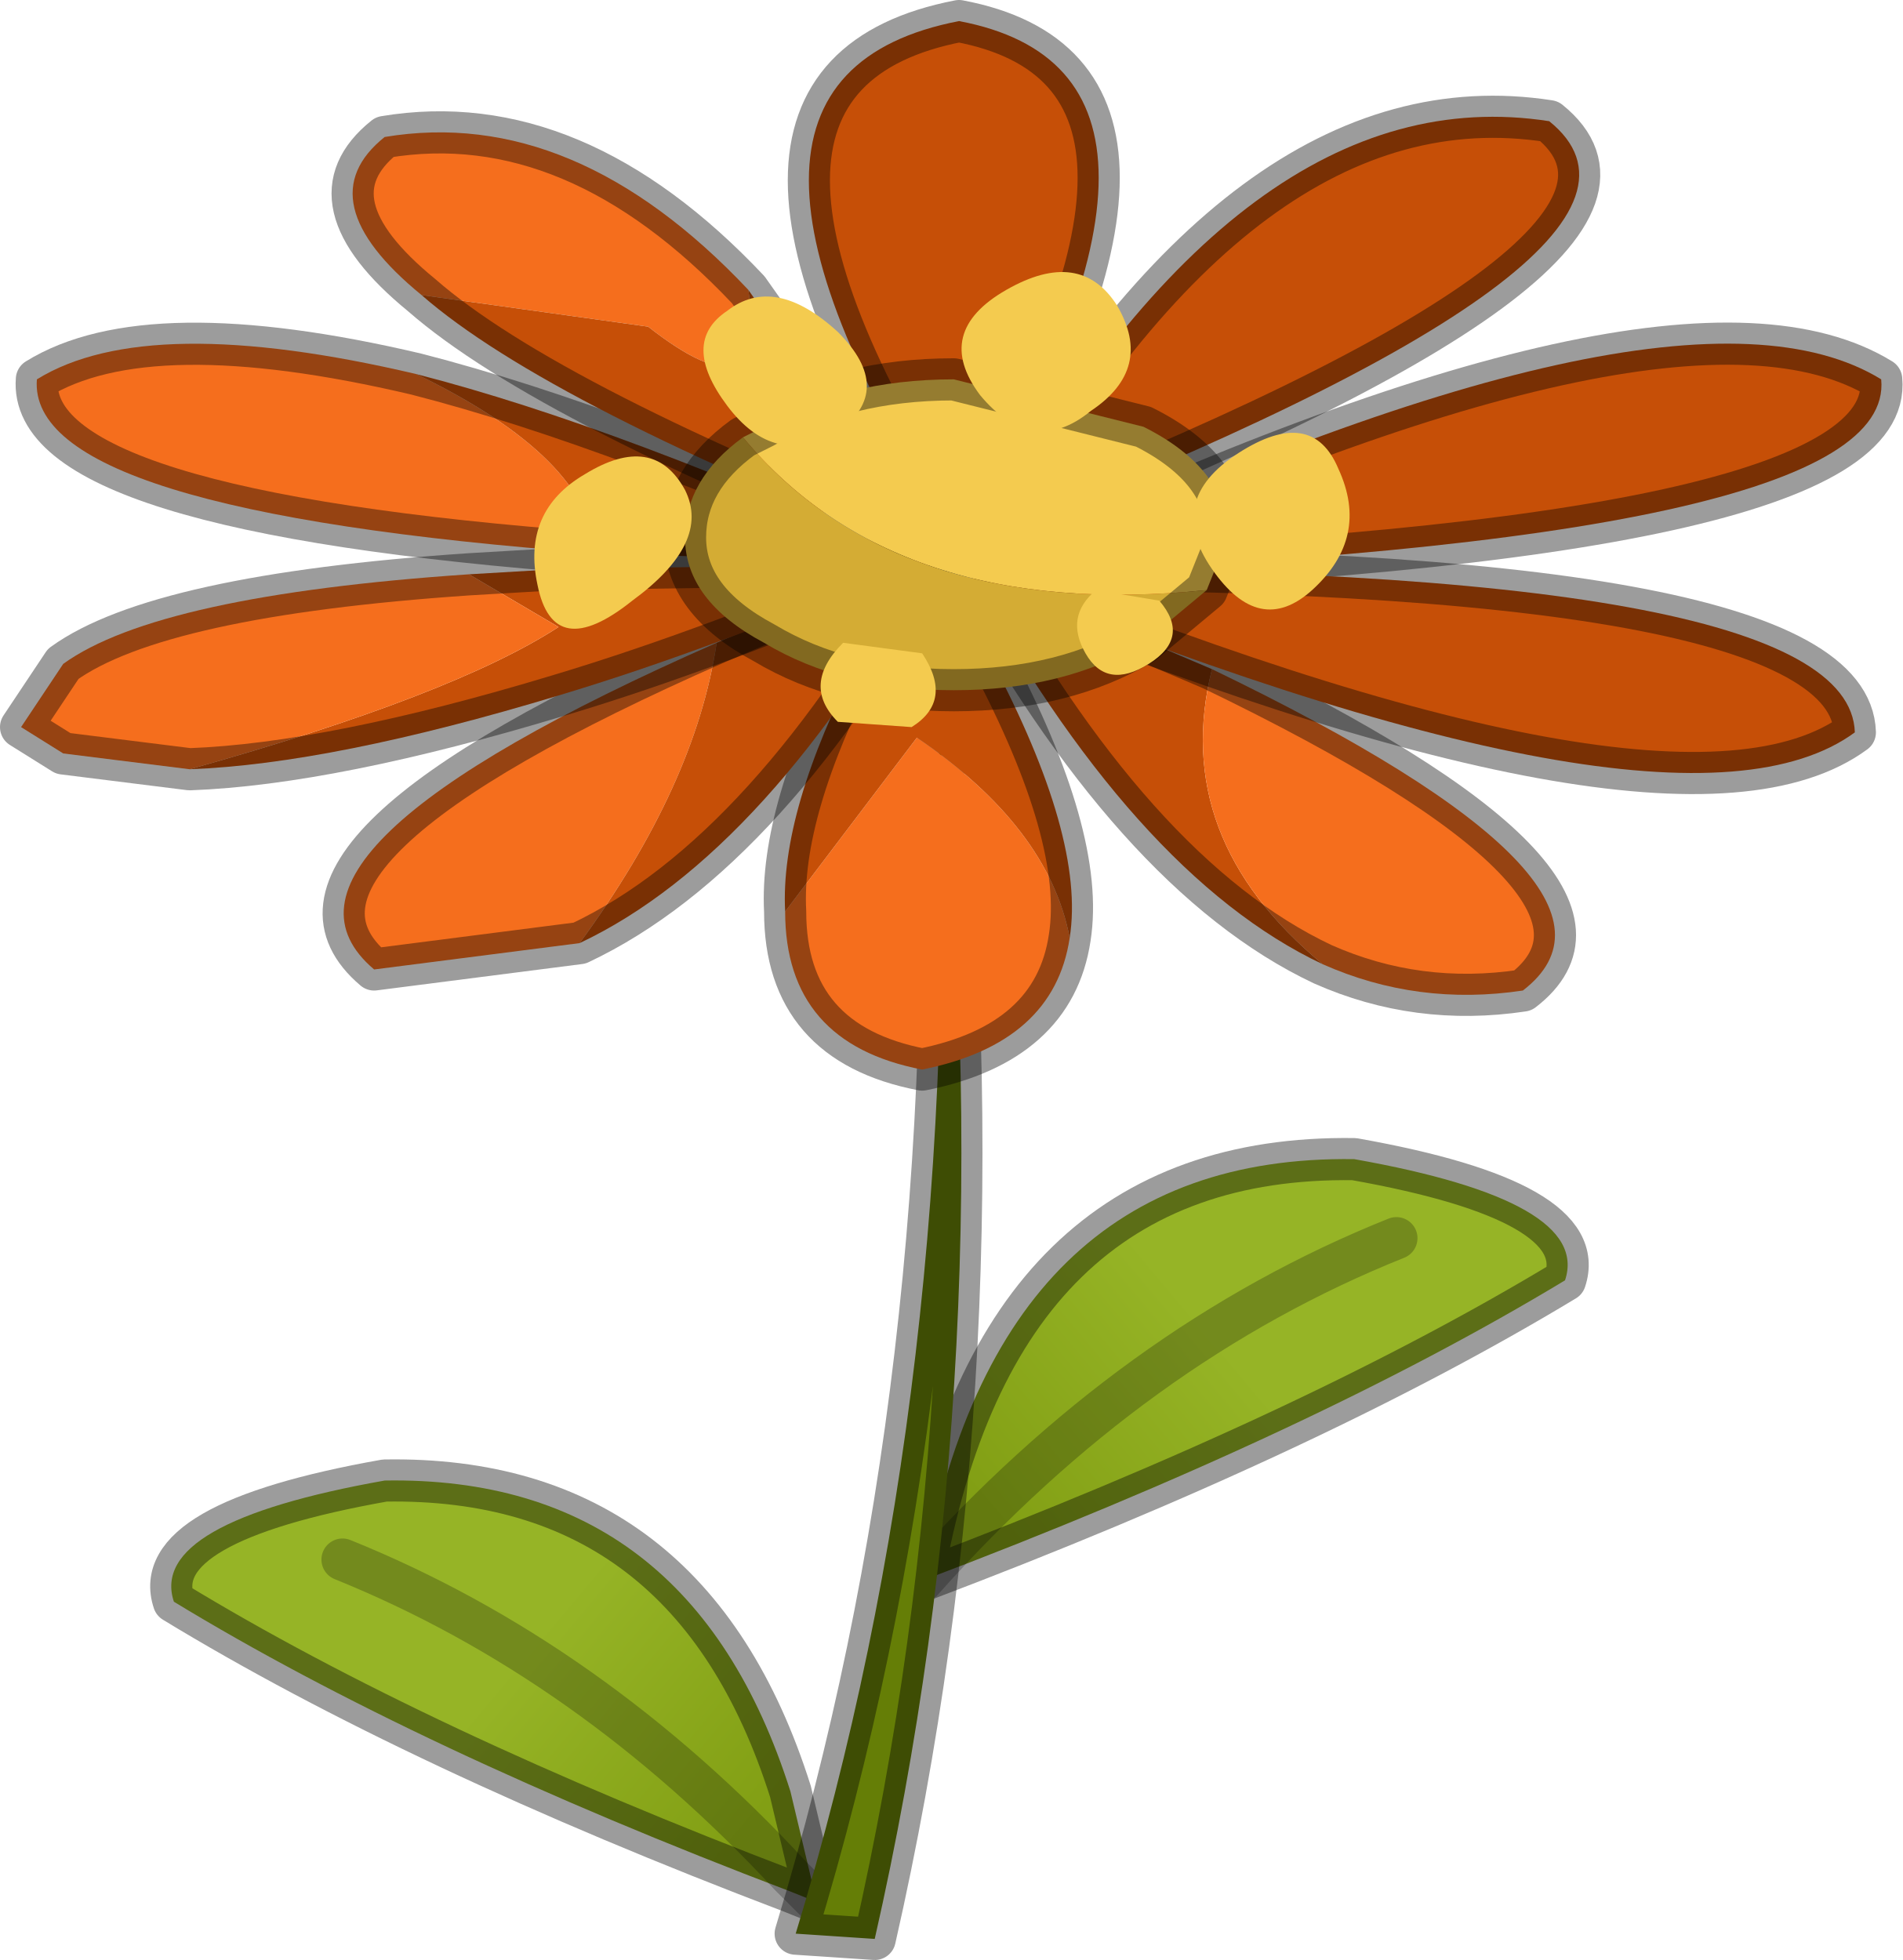
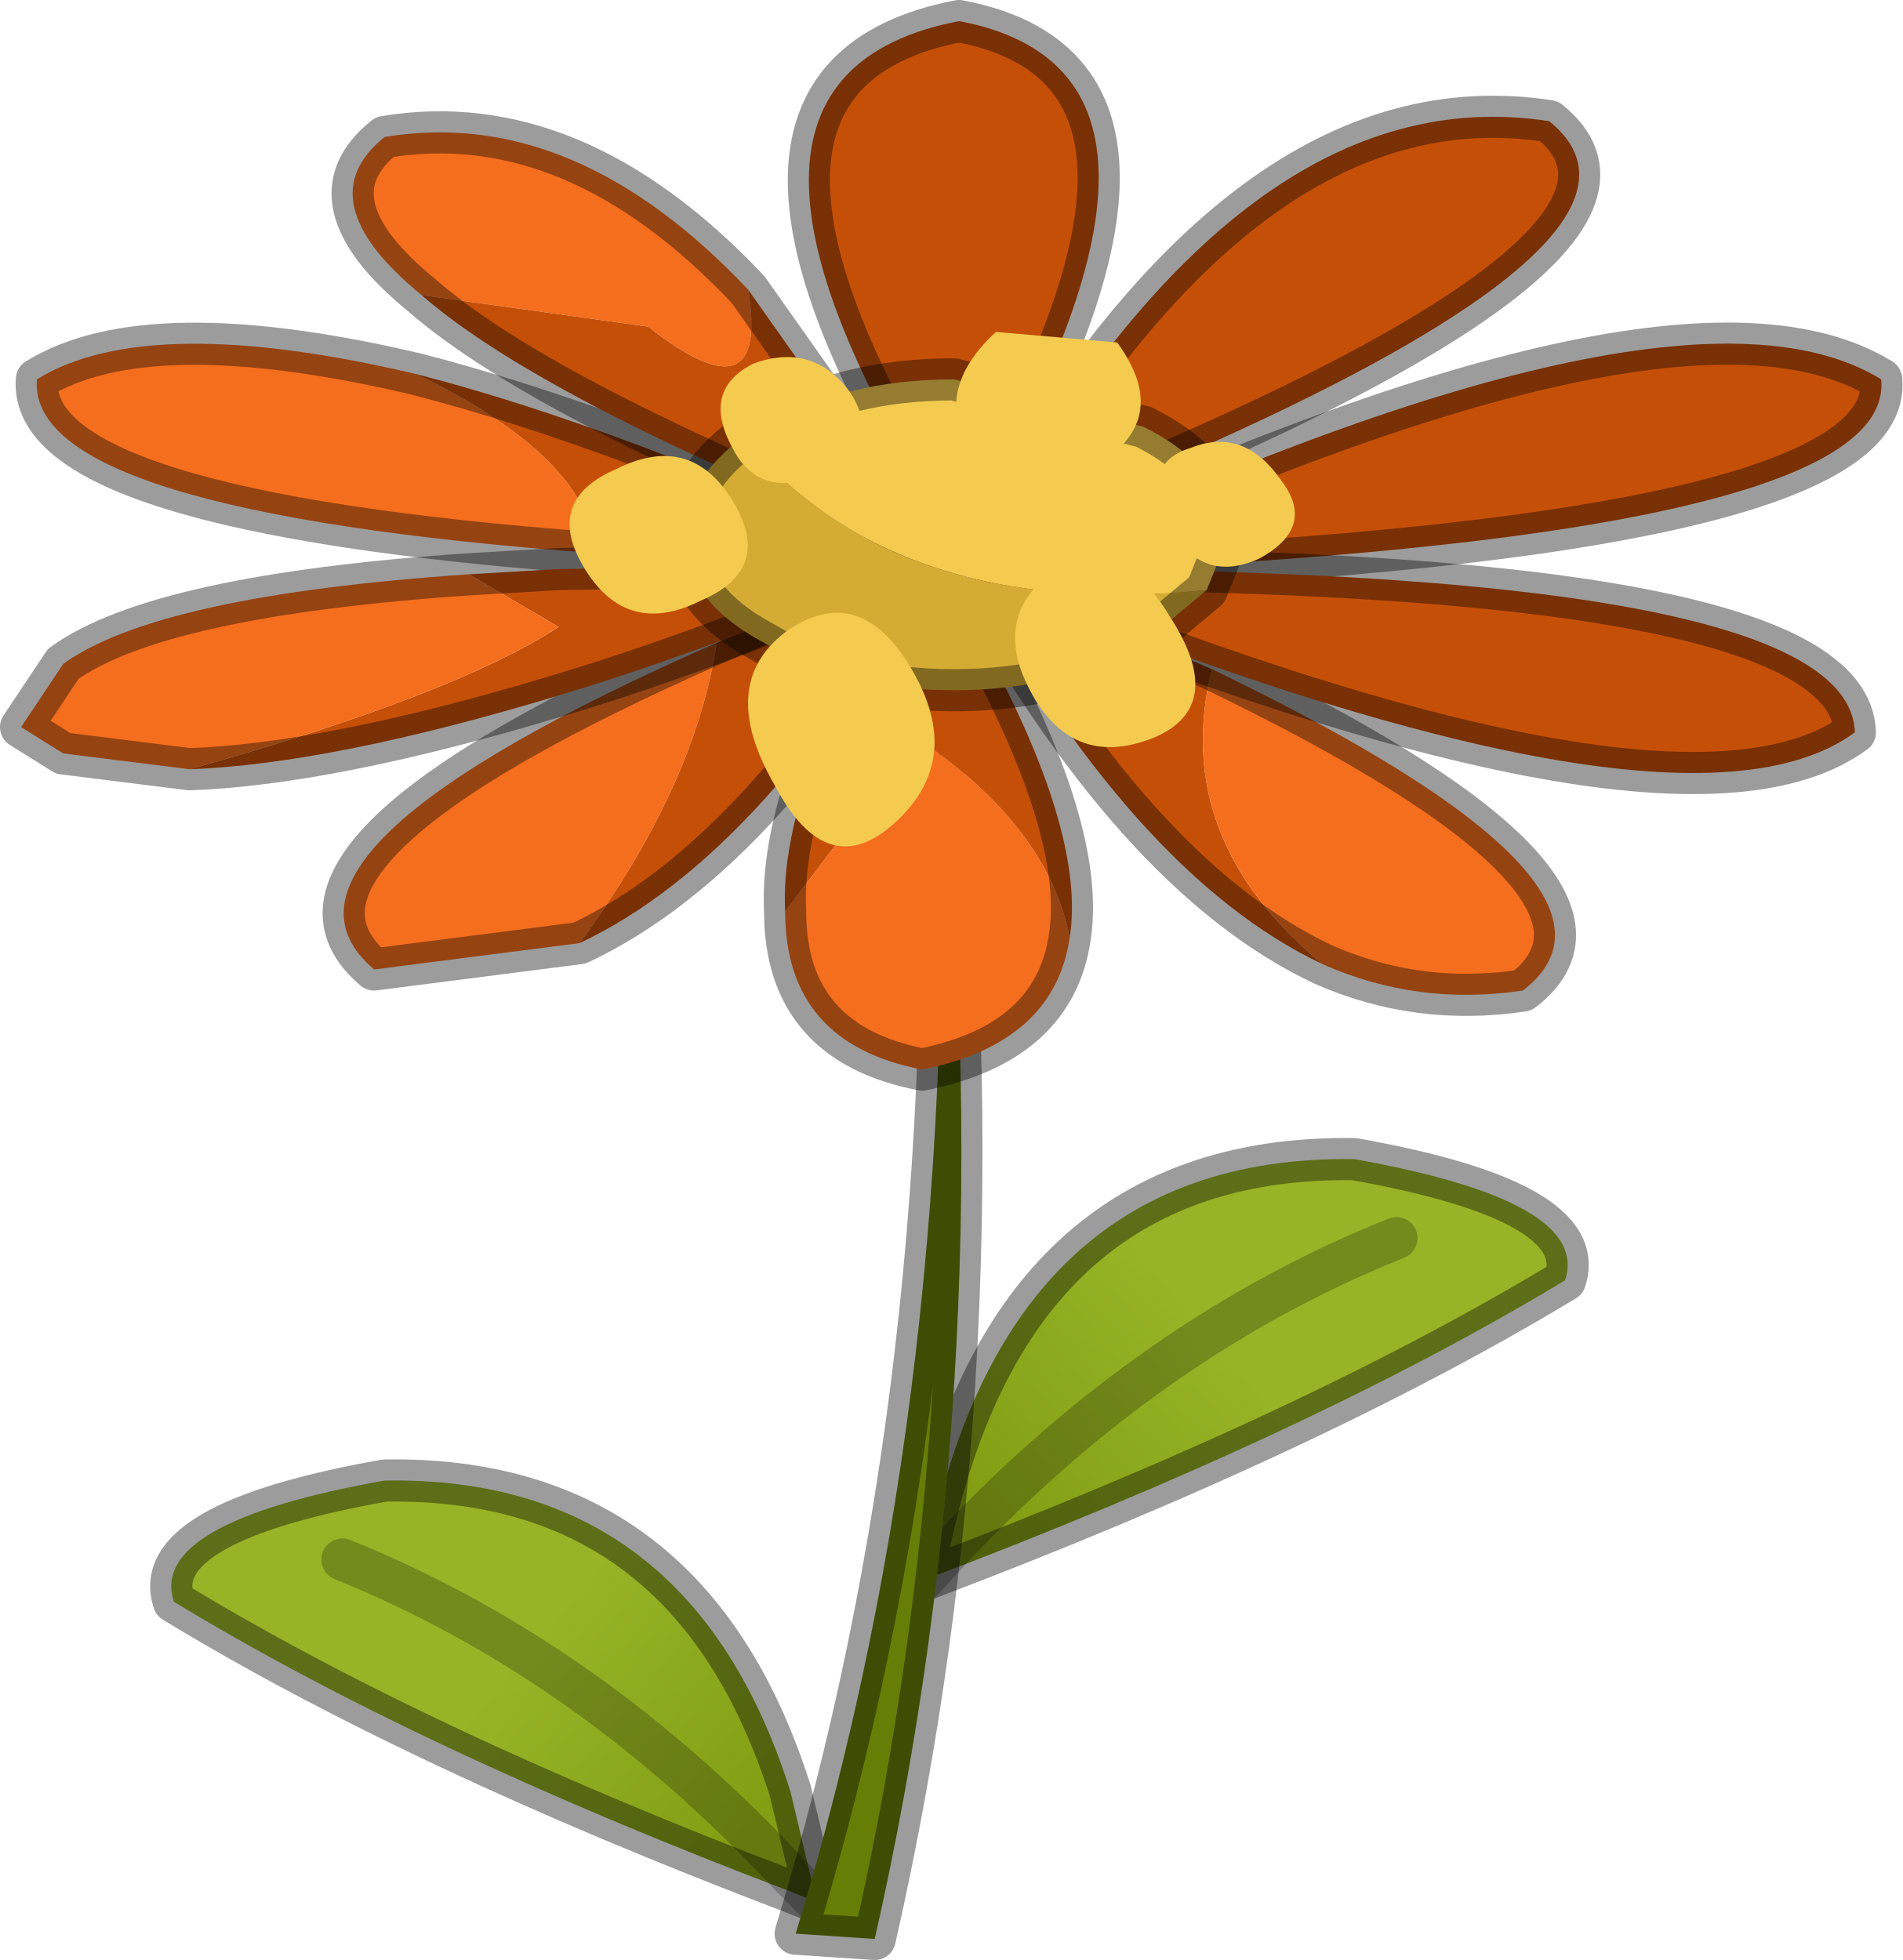
<svg xmlns="http://www.w3.org/2000/svg" xmlns:ns1="https://www.free-decompiler.com/flash" xmlns:xlink="http://www.w3.org/1999/xlink" ns1:objectType="frame" height="18.6px" width="18.05px">
  <g transform="matrix(1.0, 0.0, 0.0, 1.0, 7.7, 18.1)">
-     <use ns1:characterId="3" height="18.6" transform="matrix(1.0, 0.0, 0.0, 1.0, -7.7, -18.1)" width="18.05" xlink:href="#decoration284-shape0" />
+     <use ns1:characterId="28" height="18.6" transform="matrix(1.0, 0.0, 0.0, 1.0, -7.7, -18.1)" width="18.05" xlink:href="#decoration284-shape0" />
  </g>
  <defs>
    <g id="decoration284-shape0" transform="matrix(1.0, 0.0, 0.0, 1.0, 7.7, 18.1)">
      <path d="M0.05 -0.05 L-0.2 -0.15 Q-3.75 -1.5 -6.05 -2.9 -6.3 -3.65 -4.05 -4.05 -1.15 -4.1 -0.2 -1.1 L0.05 -0.05 -0.2 -0.3 Q-2.1 -2.35 -4.45 -3.3 -2.1 -2.35 -0.2 -0.3 L0.05 -0.05" fill="url(#decoration284-gradient0)" fill-rule="evenodd" stroke="none" />
      <path d="M0.05 -0.05 L-0.2 -0.3 Q-2.1 -2.35 -4.45 -3.3" fill="none" stroke="#000000" stroke-linecap="round" stroke-linejoin="round" stroke-opacity="0.231" stroke-width="0.4" />
      <path d="M0.05 -0.05 L-0.2 -1.1 Q-1.15 -4.1 -4.05 -4.05 -6.3 -3.65 -6.05 -2.9 -3.75 -1.5 -0.2 -0.15 L0.05 -0.05 Z" fill="none" stroke="#000000" stroke-linecap="round" stroke-linejoin="round" stroke-opacity="0.388" stroke-width="0.4" />
-       <path d="M5.15 -7.1 Q7.4 -6.7 7.15 -5.95 4.75 -4.5 1.05 -3.1 1.75 -7.15 5.15 -7.1 M5.55 -6.35 Q3.05 -5.35 1.05 -3.1 3.05 -5.35 5.55 -6.35" fill="url(#decoration284-gradient1)" fill-rule="evenodd" stroke="none" />
+       <path d="M1.05 -3.1 Q1.75 -7.15 5.15 -7.1 7.4 -6.7 7.15 -5.95 4.75 -4.5 1.05 -3.1 3.05 -5.35 5.55 -6.35 3.05 -5.35 1.05 -3.1" fill="url(#decoration284-gradient1)" fill-rule="evenodd" stroke="none" />
      <path d="M1.05 -3.1 Q3.05 -5.35 5.55 -6.35" fill="none" stroke="#000000" stroke-linecap="round" stroke-linejoin="round" stroke-opacity="0.231" stroke-width="0.4" />
-       <path d="M5.15 -7.1 Q7.4 -6.7 7.15 -5.95 4.75 -4.5 1.05 -3.1 1.75 -7.15 5.15 -7.1 Z" fill="none" stroke="#000000" stroke-linecap="round" stroke-linejoin="round" stroke-opacity="0.388" stroke-width="0.4" />
-       <path d="M1.2 -11.25 Q1.85 -5.2 0.6 0.3 L-0.15 0.25 Q1.45 -5.0 1.2 -11.25" fill="#657e06" fill-rule="evenodd" stroke="none" />
-       <path d="M1.2 -11.25 Q1.85 -5.2 0.6 0.3 L-0.15 0.25 Q1.45 -5.0 1.2 -11.25 Z" fill="none" stroke="#000000" stroke-linecap="round" stroke-linejoin="round" stroke-opacity="0.388" stroke-width="0.4" />
+       <path d="M1.05 -3.1 Q1.75 -7.15 5.15 -7.1 7.4 -6.7 7.15 -5.95 4.75 -4.5 1.05 -3.1 Z" fill="none" stroke="#000000" stroke-linecap="round" stroke-linejoin="round" stroke-opacity="0.388" stroke-width="0.4" />
+       <path d="M-0.15 0.25 Q1.45 -5.0 1.2 -11.25 1.85 -5.2 0.6 0.3 L-0.15 0.25" fill="#657e06" fill-rule="evenodd" stroke="none" />
+       <path d="M-0.15 0.25 Q1.45 -5.0 1.2 -11.25 1.85 -5.2 0.6 0.3 L-0.15 0.25 Z" fill="none" stroke="#000000" stroke-linecap="round" stroke-linejoin="round" stroke-opacity="0.388" stroke-width="0.4" />
      <path d="M-3.75 -14.55 Q-2.1 -13.75 -2.05 -12.85 -7.45 -13.25 -7.35 -14.5 -6.3 -15.15 -3.75 -14.55" fill="#f56e1d" fill-rule="evenodd" stroke="none" />
      <path d="M-2.05 -12.85 Q-2.1 -13.75 -3.75 -14.55 -1.8 -14.05 1.05 -12.75 L-2.05 -12.85" fill="#c64f07" fill-rule="evenodd" stroke="none" />
      <path d="M-2.05 -12.85 L1.05 -12.75 Q-1.8 -14.05 -3.75 -14.55 -6.3 -15.15 -7.35 -14.5 -7.45 -13.25 -2.05 -12.85 Z" fill="none" stroke="#000000" stroke-linecap="round" stroke-linejoin="round" stroke-opacity="0.388" stroke-width="0.4" />
      <path d="M1.75 -12.65 Q8.2 -15.7 10.15 -14.5 10.3 -12.95 1.75 -12.65" fill="#c64f07" fill-rule="evenodd" stroke="none" />
      <path d="M1.75 -12.65 Q10.3 -12.95 10.15 -14.5 8.2 -15.7 1.75 -12.65 Z" fill="none" stroke="#000000" stroke-linecap="round" stroke-linejoin="round" stroke-opacity="0.388" stroke-width="0.4" />
-       <path d="M1.4 -12.95 Q-1.45 -17.35 1.4 -17.9 4.05 -17.4 1.4 -12.95" fill="#c64f07" fill-rule="evenodd" stroke="none" />
-       <path d="M1.4 -12.95 Q4.05 -17.4 1.4 -17.9 -1.45 -17.35 1.4 -12.95 Z" fill="none" stroke="#000000" stroke-linecap="round" stroke-linejoin="round" stroke-opacity="0.388" stroke-width="0.4" />
+       <path d="M1.4 -17.9 Q4.05 -17.4 1.4 -12.95 -1.45 -17.35 1.4 -17.9" fill="#c64f07" fill-rule="evenodd" stroke="none" />
+       <path d="M1.4 -17.9 Q-1.45 -17.35 1.4 -12.95 4.05 -17.4 1.4 -17.9 Z" fill="none" stroke="#000000" stroke-linecap="round" stroke-linejoin="round" stroke-opacity="0.388" stroke-width="0.4" />
      <path d="M-0.25 -9.45 L1.0 -11.1 Q2.25 -10.25 2.45 -9.2 2.3 -8.2 1.05 -7.95 -0.25 -8.2 -0.25 -9.45" fill="#f56e1d" fill-rule="evenodd" stroke="none" />
      <path d="M-0.25 -9.45 Q-0.3 -10.4 0.45 -11.85 L1.05 -12.95 1.7 -11.85 Q2.6 -10.15 2.45 -9.2 2.25 -10.25 1.0 -11.1 L-0.25 -9.45" fill="#c64f07" fill-rule="evenodd" stroke="none" />
      <path d="M2.45 -9.2 Q2.6 -10.15 1.7 -11.85 L1.05 -12.95 0.45 -11.85 Q-0.3 -10.4 -0.25 -9.45 -0.25 -8.2 1.05 -7.95 2.3 -8.2 2.45 -9.2 Z" fill="none" stroke="#000000" stroke-linecap="round" stroke-linejoin="round" stroke-opacity="0.388" stroke-width="0.4" />
      <path d="M1.65 -13.0 Q4.1 -17.4 7.0 -16.95 8.55 -15.7 1.65 -13.0" fill="#c64f07" fill-rule="evenodd" stroke="none" />
      <path d="M1.65 -13.0 Q8.55 -15.7 7.0 -16.95 4.1 -17.4 1.65 -13.0 Z" fill="none" stroke="#000000" stroke-linecap="round" stroke-linejoin="round" stroke-opacity="0.388" stroke-width="0.4" />
      <path d="M-3.7 -15.3 Q-4.8 -16.2 -4.05 -16.8 -2.25 -17.1 -0.6 -15.35 -0.4 -14.1 -1.55 -15.0 L-3.7 -15.3" fill="#f56e1d" fill-rule="evenodd" stroke="none" />
      <path d="M-0.6 -15.35 L1.2 -12.8 Q-2.5 -14.25 -3.7 -15.3 L-1.55 -15.0 Q-0.4 -14.1 -0.6 -15.35" fill="#c64f07" fill-rule="evenodd" stroke="none" />
      <path d="M-3.7 -15.3 Q-4.8 -16.2 -4.05 -16.8 -2.25 -17.1 -0.6 -15.35 L1.2 -12.8 Q-2.5 -14.25 -3.7 -15.3 Z" fill="none" stroke="#000000" stroke-linecap="round" stroke-linejoin="round" stroke-opacity="0.388" stroke-width="0.4" />
      <path d="M3.8 -11.75 Q3.4 -10.15 4.85 -8.95 3.05 -9.8 1.45 -12.75 L3.8 -11.75" fill="#c64f07" fill-rule="evenodd" stroke="none" />
      <path d="M4.85 -8.95 Q3.4 -10.15 3.8 -11.75 8.05 -9.7 6.75 -8.7 5.75 -8.55 4.85 -8.95" fill="#f56e1d" fill-rule="evenodd" stroke="none" />
      <path d="M4.85 -8.95 Q5.75 -8.55 6.75 -8.7 8.05 -9.7 3.8 -11.75 L1.45 -12.75 Q3.05 -9.8 4.85 -8.95 Z" fill="none" stroke="#000000" stroke-linecap="round" stroke-linejoin="round" stroke-opacity="0.388" stroke-width="0.4" />
      <path d="M-0.9 -12.0 Q-1.1 -10.65 -2.2 -9.15 L-4.15 -8.9 Q-5.45 -10.0 -0.9 -12.0" fill="#f56e1d" fill-rule="evenodd" stroke="none" />
      <path d="M-2.2 -9.15 Q-1.1 -10.65 -0.9 -12.0 L1.2 -12.9 Q-0.4 -10.0 -2.2 -9.15" fill="#c64f07" fill-rule="evenodd" stroke="none" />
      <path d="M-2.2 -9.15 Q-0.4 -10.0 1.2 -12.9 L-0.9 -12.0 Q-5.45 -10.0 -4.15 -8.9 L-2.2 -9.15 Z" fill="none" stroke="#000000" stroke-linecap="round" stroke-linejoin="round" stroke-opacity="0.388" stroke-width="0.4" />
-       <path d="M-5.9 -10.8 Q-3.4 -11.5 -2.4 -12.15 L-3.25 -12.65 -2.4 -12.7 0.95 -12.75 Q-0.9 -11.95 -2.4 -11.5 -4.55 -10.85 -5.9 -10.8" fill="#c64f07" fill-rule="evenodd" stroke="none" />
-       <path d="M-3.25 -12.65 L-2.4 -12.15 Q-3.4 -11.5 -5.9 -10.8 L-7.1 -10.95 -7.5 -11.2 -7.1 -11.8 Q-6.2 -12.45 -3.25 -12.65" fill="#f56e1d" fill-rule="evenodd" stroke="none" />
-       <path d="M-5.9 -10.8 Q-4.55 -10.85 -2.4 -11.5 -0.9 -11.95 0.95 -12.75 L-2.4 -12.7 -3.25 -12.65 Q-6.2 -12.45 -7.1 -11.8 L-7.5 -11.2 -7.1 -10.95 -5.9 -10.8 Z" fill="none" stroke="#000000" stroke-linecap="round" stroke-linejoin="round" stroke-opacity="0.388" stroke-width="0.4" />
+       <path d="M-3.25 -12.65 L-2.4 -12.7 0.95 -12.75 Q-0.9 -11.95 -2.4 -11.5 -4.55 -10.85 -5.9 -10.8 -3.4 -11.5 -2.4 -12.15 L-3.25 -12.65" fill="#c64f07" fill-rule="evenodd" stroke="none" />
+       <path d="M-5.9 -10.8 L-7.1 -10.95 -7.5 -11.2 -7.1 -11.8 Q-6.2 -12.45 -3.25 -12.65 L-2.4 -12.15 Q-3.4 -11.5 -5.9 -10.8" fill="#f56e1d" fill-rule="evenodd" stroke="none" />
+       <path d="M-5.9 -10.8 L-7.1 -10.95 -7.5 -11.2 -7.1 -11.8 Q-6.2 -12.45 -3.25 -12.65 L-2.4 -12.7 0.95 -12.75 Q-0.9 -11.95 -2.4 -11.5 -4.55 -10.85 -5.9 -10.8 Z" fill="none" stroke="#000000" stroke-linecap="round" stroke-linejoin="round" stroke-opacity="0.388" stroke-width="0.4" />
      <path d="M1.4 -12.7 Q9.85 -12.75 9.9 -11.15 8.2 -9.9 1.4 -12.7" fill="#c64f07" fill-rule="evenodd" stroke="none" />
      <path d="M1.4 -12.7 Q8.2 -9.9 9.9 -11.15 9.85 -12.75 1.4 -12.7 Z" fill="none" stroke="#000000" stroke-linecap="round" stroke-linejoin="round" stroke-opacity="0.388" stroke-width="0.4" />
+       <path d="M-0.65 -13.95 Q0.8 -12.2 3.75 -12.5 L3.15 -12.0 Q2.4 -11.55 1.35 -11.55 0.3 -11.55 -0.45 -12.0 -1.2 -12.4 -1.2 -13.0 -1.2 -13.55 -0.65 -13.95" fill="#d4ac34" fill-rule="evenodd" stroke="none" />
      <path d="M-0.65 -13.95 L-0.45 -14.05 Q0.3 -14.5 1.35 -14.5 L3.15 -14.05 Q3.95 -13.65 3.95 -13.0 L3.75 -12.5 Q0.8 -12.2 -0.65 -13.95" fill="#f4cb4f" fill-rule="evenodd" stroke="none" />
-       <path d="M-0.65 -13.95 Q0.8 -12.2 3.75 -12.5 L3.15 -12.0 Q2.4 -11.55 1.35 -11.55 0.3 -11.55 -0.45 -12.0 -1.2 -12.4 -1.2 -13.0 -1.2 -13.55 -0.65 -13.95" fill="#d4ac34" fill-rule="evenodd" stroke="none" />
      <path d="M3.75 -12.5 L3.95 -13.0 Q3.95 -13.65 3.15 -14.05 L1.35 -14.5 Q0.3 -14.5 -0.45 -14.05 L-0.65 -13.95 Q-1.2 -13.55 -1.2 -13.0 -1.2 -12.4 -0.45 -12.0 0.3 -11.55 1.35 -11.55 2.4 -11.55 3.15 -12.0 L3.75 -12.5 Z" fill="none" stroke="#000000" stroke-linecap="round" stroke-linejoin="round" stroke-opacity="0.388" stroke-width="0.4" />
-       <path d="M1.85 -15.35 Q2.55 -15.75 2.9 -15.2 3.25 -14.6 2.65 -14.2 2.1 -13.75 1.6 -14.35 1.15 -14.95 1.85 -15.35 M0.25 -14.0 Q-0.35 -13.65 -0.8 -14.25 -1.25 -14.85 -0.8 -15.15 -0.35 -15.5 0.25 -14.95 0.8 -14.4 0.25 -14.0 M5.0 -13.65 Q5.3 -13.0 4.75 -12.5 4.25 -12.05 3.8 -12.7 3.35 -13.35 4.05 -13.8 4.75 -14.25 5.0 -13.65" fill="#f4cb4f" fill-rule="evenodd" stroke="none" />
-       <path d="M-1.2 -13.45 Q-0.95 -12.95 -1.7 -12.4 -2.45 -11.8 -2.6 -12.55 -2.75 -13.25 -2.15 -13.6 -1.5 -14.0 -1.2 -13.45 M2.6 -11.9 Q2.4 -12.25 2.7 -12.5 L3.3 -12.4 Q3.6 -12.05 3.2 -11.8 2.8 -11.55 2.6 -11.9 M0.25 -11.25 Q-0.1 -11.6 0.3 -12.0 L1.05 -11.9 Q1.35 -11.45 0.95 -11.2 L0.25 -11.25" fill="#f4cb4f" fill-rule="evenodd" stroke="none" />
+       <path d="M0.1 -13.6 Q-0.5 -13.35 -0.75 -13.85 -1.05 -14.4 -0.55 -14.65 0.0 -14.85 0.35 -14.4 0.7 -13.9 0.1 -13.6 M1.75 -14.95 L2.9 -14.85 Q3.45 -14.1 2.65 -13.65 1.85 -13.2 1.5 -13.8 1.15 -14.4 1.75 -14.95 M3.4 -13.1 Q3.1 -13.7 3.6 -13.85 4.1 -14.05 4.45 -13.55 4.8 -13.1 4.25 -12.8 3.7 -12.55 3.4 -13.1" fill="#f4cb4f" fill-rule="evenodd" stroke="none" />
+       <path d="M2.1 -11.5 Q1.7 -12.2 2.25 -12.65 2.85 -13.15 3.4 -12.25 3.95 -11.4 3.25 -11.1 2.5 -10.8 2.1 -11.5 M0.8 -10.3 Q0.15 -9.7 -0.35 -10.65 -0.9 -11.6 -0.25 -12.1 0.45 -12.6 0.95 -11.75 1.45 -10.9 0.8 -10.3 M-2.15 -12.7 Q-2.55 -13.35 -1.85 -13.65 -1.15 -14.0 -0.75 -13.35 -0.35 -12.7 -1.05 -12.4 -1.75 -12.05 -2.15 -12.7" fill="#f4cb4f" fill-rule="evenodd" stroke="none" />
    </g>
    <linearGradient gradientTransform="matrix(0.0015, 0.001, -0.0026, 0.0031, -2.1, -1.1)" gradientUnits="userSpaceOnUse" id="decoration284-gradient0" spreadMethod="pad" x1="-819.2" x2="819.2">
      <stop offset="0.043" stop-color="#96b426" />
      <stop offset="0.969" stop-color="#829f14" />
    </linearGradient>
    <linearGradient gradientTransform="matrix(-0.0015, 0.001, 0.0026, 0.0031, 3.15, -4.15)" gradientUnits="userSpaceOnUse" id="decoration284-gradient1" spreadMethod="pad" x1="-819.2" x2="819.2">
      <stop offset="0.043" stop-color="#96b426" />
      <stop offset="0.969" stop-color="#829f14" />
    </linearGradient>
  </defs>
</svg>
